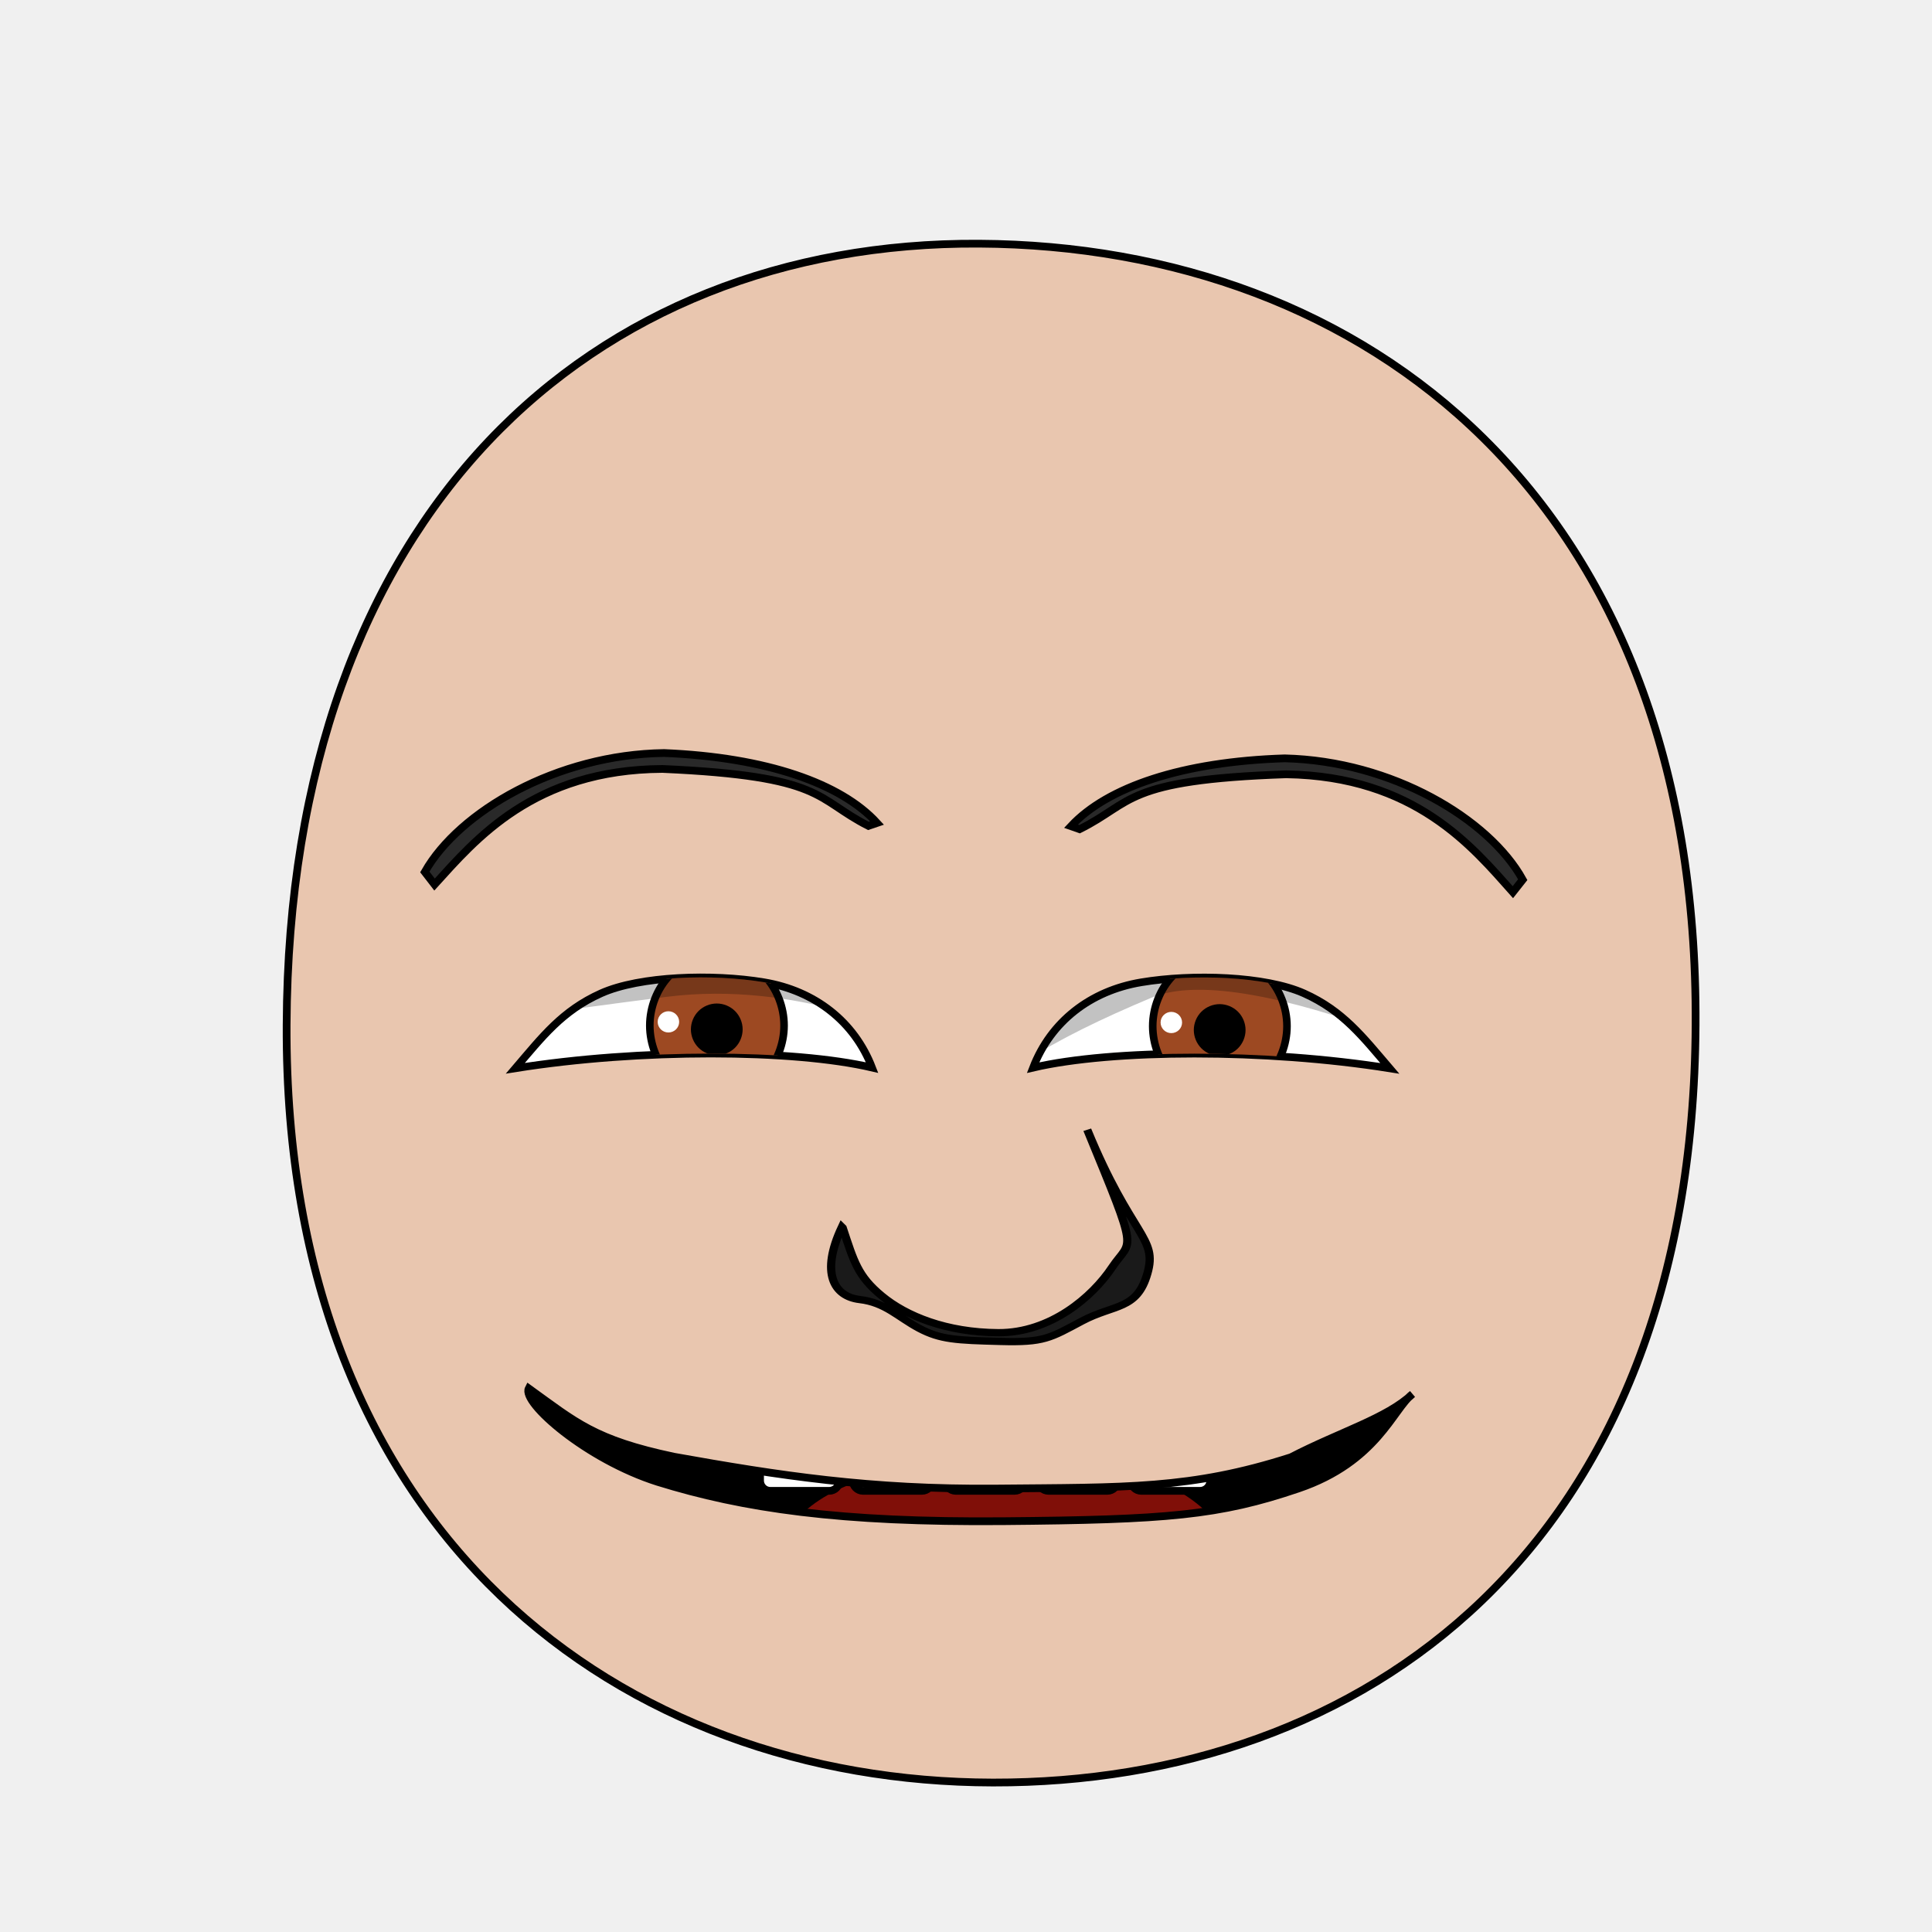
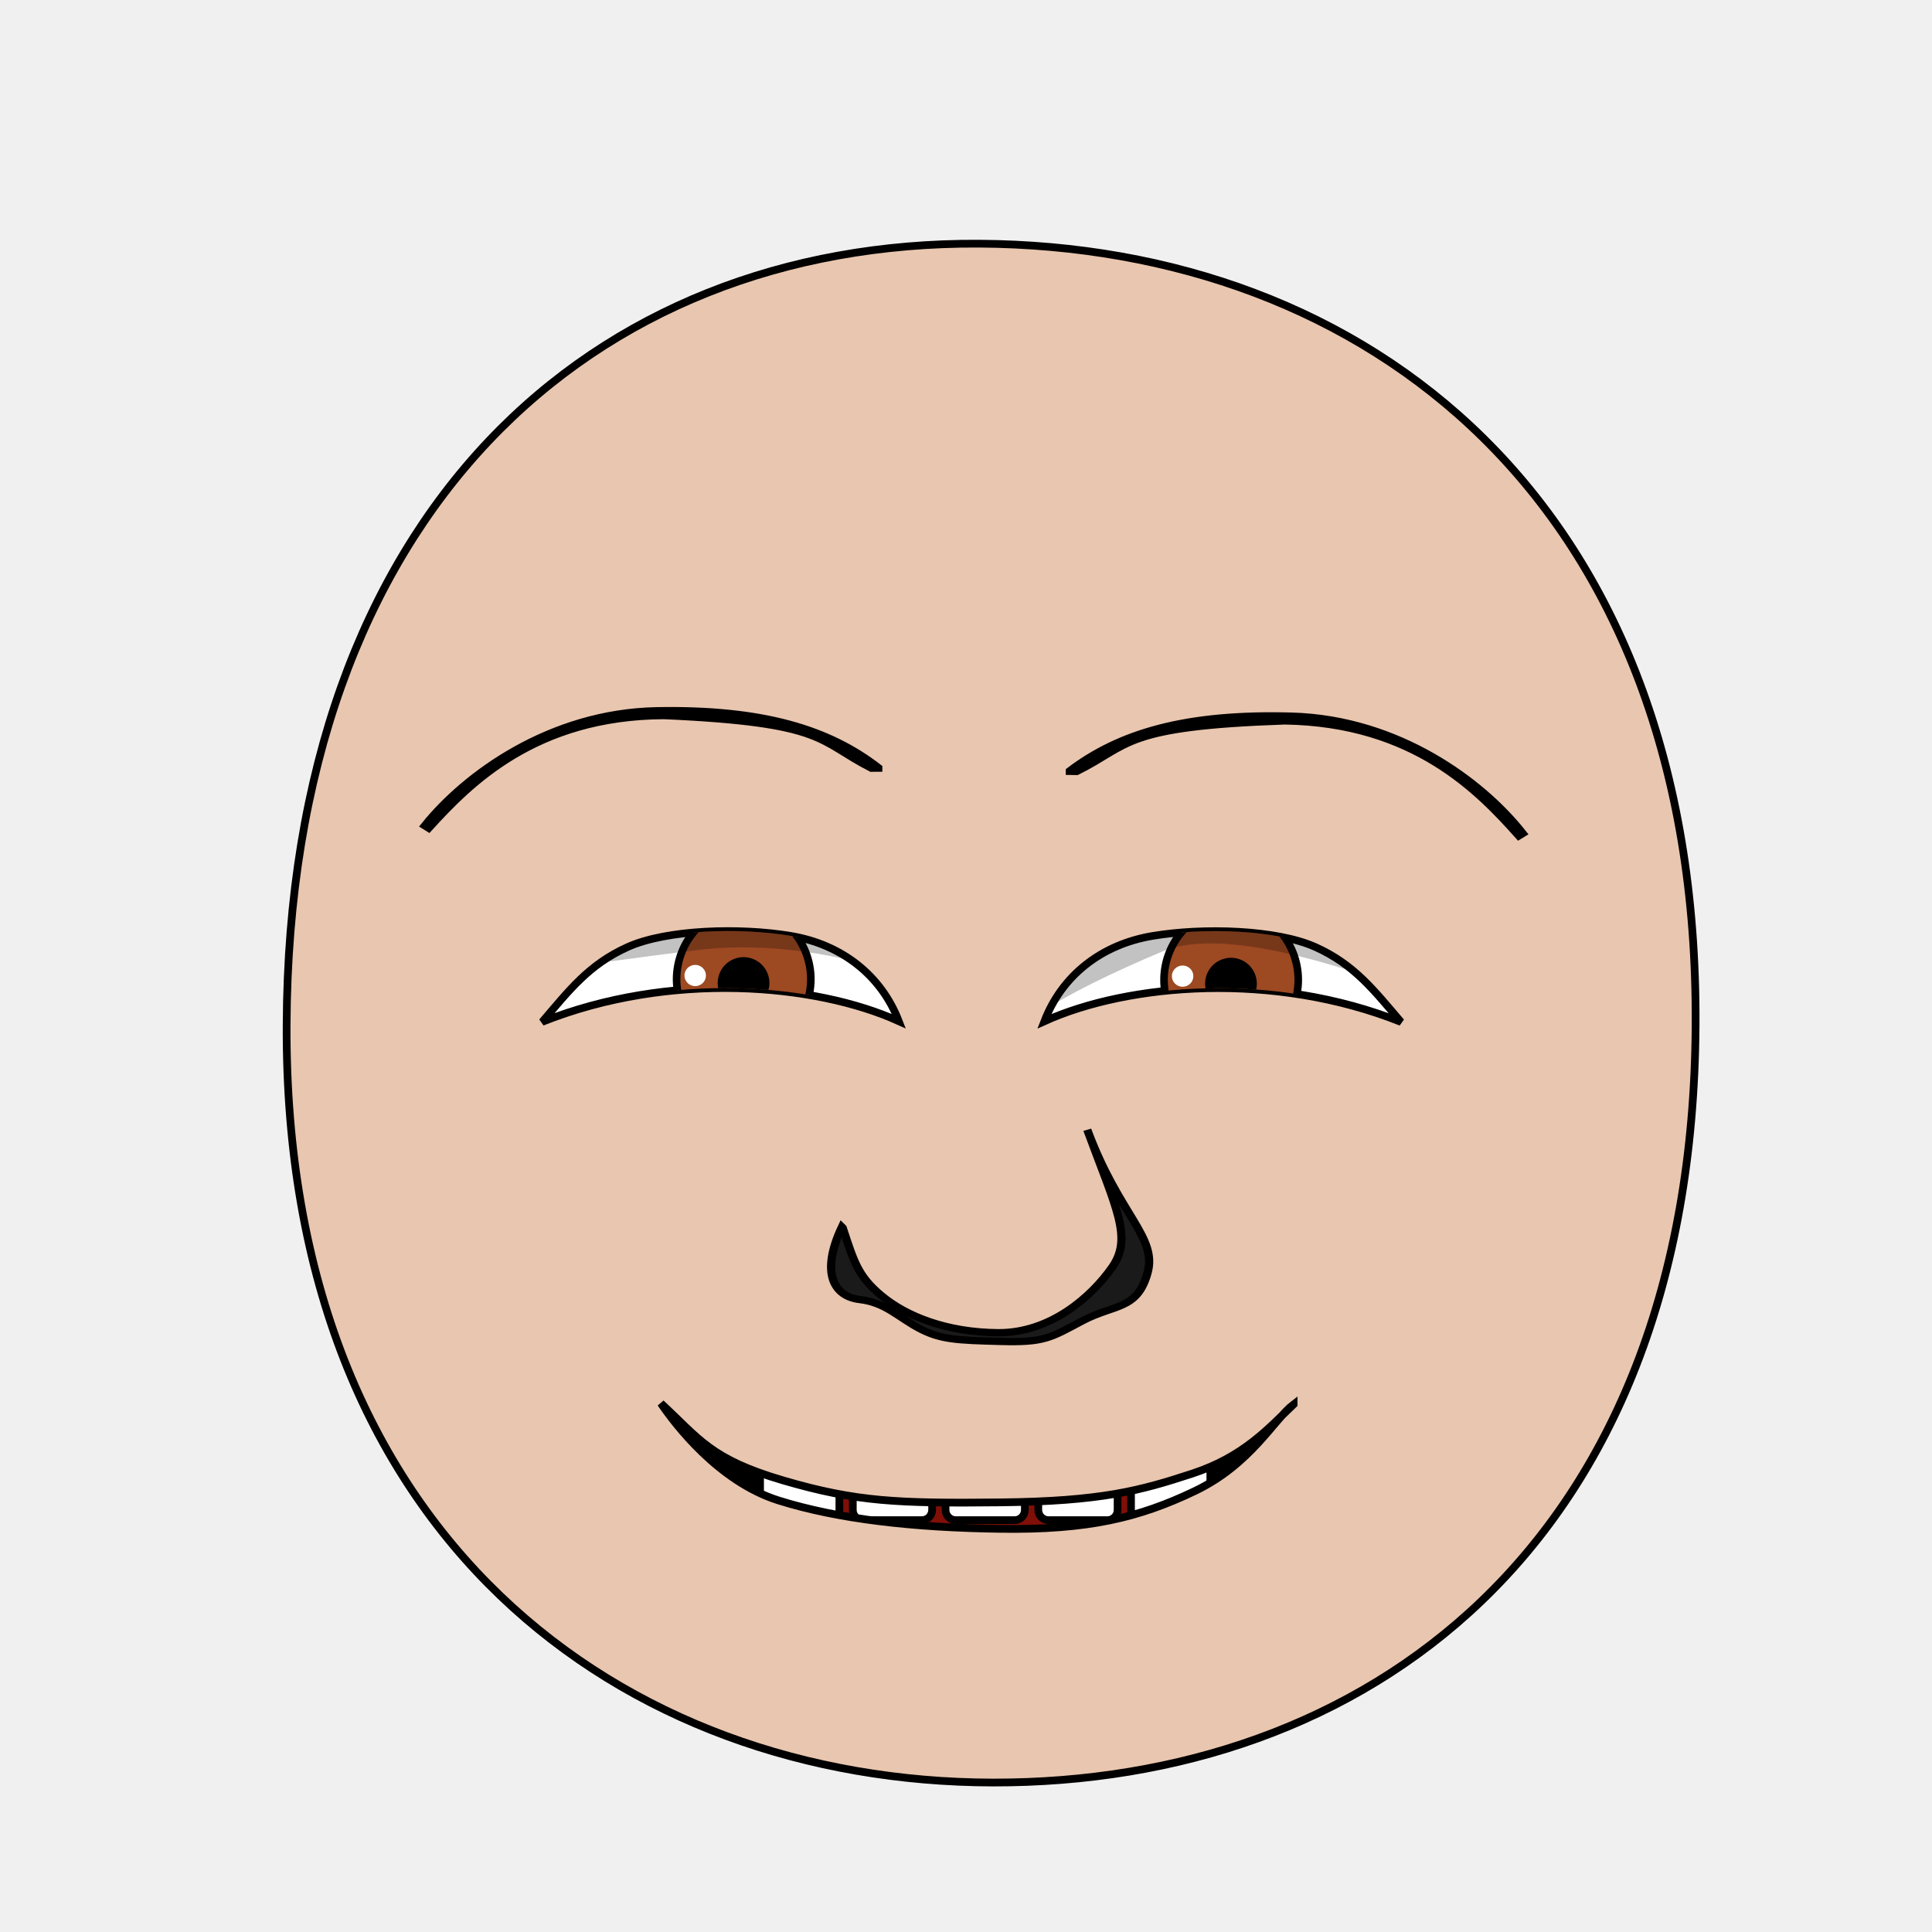
<svg xmlns="http://www.w3.org/2000/svg" xmlns:xlink="http://www.w3.org/1999/xlink" height="100%" width="100%" id="emoticon-front-view" viewBox="0 0 250 250" version="1.1">
  <defs id="defs4">
    <linearGradient id="linearGradient5745">
      <stop style="stop-color:#f4f015;stop-opacity:1" offset="0" id="stop5747" />
      <stop style="stop-color:#f68614;stop-opacity:1" offset="1" id="stop5749" />
    </linearGradient>
    <linearGradient id="linearGradient2823">
      <stop style="stop-color:#000000;stop-opacity:1" offset="0" id="stop2825" />
      <stop style="stop-color:#6f0a5a;stop-opacity:1" offset="1" id="stop2827" />
    </linearGradient>
    <clipPath id="clipPath2967">
-       <use transform="translate(-48.86,-147.03)" xlink:href="#path3622" height="1" width="1" y="0" x="0" id="use2969">
- </use>
+       <use transform="translate(-48.86,-147.03)" xlink:href="#path3622" height="1" width="1" y="0" x="0" id="use2969" />
    </clipPath>
    <clipPath id="clipPath4022">
-       <use transform="matrix(-1,0,0,1,907.59,-127.94)" xlink:href="#path3622" height="250" width="250" y="0" x="0" id="use5959">
- </use>
+       <use transform="matrix(-1,0,0,1,907.59,-127.94)" xlink:href="#path3622" height="250" width="250" y="0" x="0" id="use5959" />
    </clipPath>
-     <radialGradient spreadMethod="pad" gradientTransform="matrix(98.09029,121.5278,-104.4591,83.94095,1881.611,1722.677)" gradientUnits="userSpaceOnUse" xlink:href="#linearGradient5745" id="radialGradient5694" fy="2.705" fx="-15.372" r="1" cy="2.705" cx="-15.372">
- </radialGradient>
-     <linearGradient gradientTransform="translate(37.46307,-25.35117)" gradientUnits="userSpaceOnUse" xlink:href="#linearGradient2823" id="irisGradient" y2="606.466" x2="138.571" y1="488.076" x1="107.143">
- </linearGradient>
+     <radialGradient spreadMethod="pad" gradientTransform="matrix(98.09029,121.5278,-104.4591,83.94095,1881.611,1722.677)" gradientUnits="userSpaceOnUse" xlink:href="#linearGradient5745" id="radialGradient5694" fy="2.705" fx="-15.372" r="1" cy="2.705" cx="-15.372" />
+     <linearGradient gradientTransform="translate(37.46307,-25.35117)" gradientUnits="userSpaceOnUse" xlink:href="#linearGradient2823" id="irisGradient" y2="606.466" x2="138.571" y1="488.076" x1="107.143" />
    <clipPath clipPathUnits="userSpaceOnUse" id="clipPath-mouth">
      <use x="0" y="0" xlink:href="#mouth-outline" id="use-mouth-outline" width="250" height="250" />
    </clipPath>
  </defs>
  <g id="head">
-     <path style="fill:#e9c6af;stroke:#000000;stroke-width:1;stroke-opacity:1" d="M 128.48,230.66 C 176.27,230.75 219.01,200.57 219.41,132.64 219.80,64.72 176.76,31.81 126.68,31.53 76.60,31.24 37.38,66.28 37.09,132.64 36.80,199.01 80.69,230.57 128.48,230.66 Z" id="path164">
- </path>
+     <path style="fill:#e9c6af;stroke:#000000;stroke-width:1;stroke-opacity:1" d="M 128.48,230.66 C 176.27,230.75 219.01,200.57 219.41,132.64 219.80,64.72 176.76,31.81 126.68,31.53 76.60,31.24 37.38,66.28 37.09,132.64 36.80,199.01 80.69,230.57 128.48,230.66 Z" id="path164" />
  </g>
-   <g transform="matrix(0.16,0,0,0.16,60.78,26.08)" style="stroke-width:4.36;stroke-miterlimit:4;stroke-dasharray:none" id="left-eye">
-     <path d="M 237.96,631.38 C 279.34,638.30 311.10,663.37 325.42,700.43 261.55,685.48 137.48,684.94 36.91,700.99 58.78,675.41 74.75,654.49 106.14,640.38 137.53,626.27 196.57,624.46 237.96,631.38 Z" style="fill:#ffffff;stroke:#000000;stroke-width:6.14;stroke-miterlimit:4;stroke-opacity:1;stroke-dasharray:none" id="path3622">
- </path>
+   <g transform="matrix(0.16,0,0,0.16,64.24523,20.08)" style="stroke-width:4.36;stroke-miterlimit:4;stroke-dasharray:none" id="left-eye">
+     <path d="m 237.96,631.38 c 41.38,6.92 73.14,31.99 87.46,69.05 -68.048,-30.826 -185.433,-40.557 -288.51,0.56 21.87,-25.58 37.84,-46.5 69.23,-60.61 31.39,-14.11 90.43,-15.92 131.82,-9 z" style="fill:#ffffff;stroke:#000000;stroke-width:6.14;stroke-miterlimit:4;stroke-opacity:1;stroke-dasharray:none" id="path3622" />
    <g transform="translate(48.86,147.03)" style="stroke-width:4.36;stroke-miterlimit:4;stroke-dasharray:none" id="lens" clip-path="url(#clipPath2967)">
      <g id="g4403">
-         <path style="fill:#9d4922;fill-opacity:1;stroke:#000000;stroke-width:6.14;stroke-miterlimit:4;stroke-opacity:1;stroke-dasharray:none" d="M 205.38,519.39 C 205.38,534.35 199.53,549.21 189.48,559.79 179.43,570.37 165.31,576.53 151.09,576.53 136.88,576.53 122.76,570.37 112.71,559.79 102.66,549.21 96.80,534.35 96.80,519.39 96.80,504.43 102.66,489.56 112.71,478.98 122.76,468.40 136.88,462.24 151.09,462.24 165.31,462.24 179.43,468.40 189.48,478.98 199.53,489.56 205.38,504.43 205.38,519.39 Z" id="iris">
- </path>
-         <path d="M 168.81,522.49 C 168.81,527.16 166.89,531.81 163.58,535.12 160.27,538.43 155.63,540.35 150.95,540.35 146.27,540.35 141.63,538.43 138.32,535.12 135.02,531.81 133.09,527.16 133.09,522.49 133.09,517.81 135.02,513.16 138.32,509.85 141.63,506.55 146.27,504.62 150.95,504.62 155.63,504.62 160.27,506.55 163.58,509.85 166.89,513.16 168.81,517.81 168.81,522.49 Z" style="fill:#000000;fill-opacity:1;stroke:#000000;stroke-width:6.14;stroke-miterlimit:4;stroke-opacity:1;stroke-dasharray:none" id="pupil">
- </path>
-         <path d="M 120.54,516.41 C 120.54,521.15 116.63,524.99 111.84,524.99 107.05,524.99 103.16,521.15 103.16,516.41 103.16,511.67 107.05,507.82 111.84,507.82 116.63,507.82 120.54,511.67 120.54,516.41 Z" style="fill:#ffffff;fill-opacity:1;stroke:none" id="glare">
- </path>
+         <path style="fill:#9d4922;fill-opacity:1;stroke:#000000;stroke-width:6.14;stroke-miterlimit:4;stroke-opacity:1;stroke-dasharray:none" d="m 205.38,519.39 c 0,14.96 -5.85,29.82 -15.9,40.4 -10.05,10.58 -24.17,16.74 -38.39,16.74 -14.21,0 -28.33,-6.16 -38.38,-16.74 -10.05,-10.58 -15.91,-25.44 -15.91,-40.4 0,-14.96 5.86,-29.83 15.91,-40.41 10.05,-10.58 24.17,-16.74 38.38,-16.74 14.22,0 28.34,6.16 38.39,16.74 10.05,10.58 15.9,25.45 15.9,40.41 z" id="iris" />
+         <path d="m 168.81,522.49 c 0,4.67 -1.92,9.32 -5.23,12.63 -3.31,3.31 -7.95,5.23 -12.63,5.23 -4.68,0 -9.32,-1.92 -12.63,-5.23 -3.3,-3.31 -5.23,-7.96 -5.23,-12.63 0,-4.68 1.93,-9.33 5.23,-12.64 3.31,-3.3 7.95,-5.23 12.63,-5.23 4.68,0 9.32,1.93 12.63,5.23 3.31,3.31 5.23,7.96 5.23,12.64 z" style="fill:#000000;fill-opacity:1;stroke:#000000;stroke-width:6.14;stroke-miterlimit:4;stroke-opacity:1;stroke-dasharray:none" id="pupil" />
+         <path d="m 120.54,516.41 c 0,4.74 -3.91,8.58 -8.7,8.58 -4.79,0 -8.68,-3.84 -8.68,-8.58 0,-4.74 3.89,-8.59 8.68,-8.59 4.79,0 8.7,3.85 8.7,8.59 z" style="fill:#ffffff;fill-opacity:1;stroke:none" id="glare" />
      </g>
-       <path style="opacity:0.24;fill:#000000;stroke:#000000;stroke-width:1px;stroke-linecap:butt;stroke-linejoin:miter;stroke-opacity:1" d="M -60.66,519.30 -16.15,410.88 300.34,415.58 307.31,527.37 C 307.31,527.37 216.44,482.25 110.67,495.62 19.36,507.16 -60.66,519.30 -60.66,519.30 Z" id="left-lid-shadow">
- </path>
+       <path style="opacity:0.24;fill:#000000;stroke:#000000;stroke-width:1px;stroke-linecap:butt;stroke-linejoin:miter;stroke-opacity:1" d="m -60.66,519.3 44.51,-108.42 316.49,4.7 6.97,111.79 c 0,0 -90.87,-45.12 -196.64,-31.75 -91.31,11.54 -171.33,23.68 -171.33,23.68 z" id="left-lid-shadow" />
    </g>
  </g>
-   <g transform="matrix(0.16,0,0,0.16,40.53,46.56)" style="stroke-width:4.36;stroke-miterlimit:4;stroke-dasharray:none" id="right-eye">
-     <use transform="matrix(-1,0,0,1,907.59,-127.94)" xlink:href="#path3622" height="250" width="250" y="0" x="0" id="use3959">
- </use>
+   <g transform="matrix(0.16,0,0,0.16,41.98985,40.56)" style="stroke-width:4.36;stroke-miterlimit:4;stroke-dasharray:none" id="right-eye">
+     <use transform="matrix(-1,0,0,1,907.59,-127.94)" xlink:href="#path3622" height="250" width="250" y="0" x="0" id="use3959" />
    <g id="g4015" clip-path="url(#clipPath4022)">
-       <use transform="translate(582.15,19.54)" style="stroke-width:4.36;stroke-miterlimit:4;stroke-dasharray:none" xlink:href="#g4403" height="1" width="1" y="0" x="0" id="right-lens">
- </use>
-       <path style="opacity:0.24;fill:#000000;stroke:#000000;stroke-width:1px;stroke-linecap:butt;stroke-linejoin:miter;stroke-miterlimit:4;stroke-opacity:1;stroke-dasharray:none" d="M 507.37,628.34 544.71,378.20 842.59,353.16 982.72,593.37 C 982.72,593.37 758.82,481.35 677.72,515.43 596.62,549.51 541.46,581.57 507.37,628.34 Z" id="right-lid-shadow">
- </path>
+       <use transform="translate(582.15,19.54)" style="stroke-width:4.36;stroke-miterlimit:4;stroke-dasharray:none" xlink:href="#g4403" height="1" width="1" y="0" x="0" id="right-lens" />
+       <path style="opacity:0.24;fill:#000000;stroke:#000000;stroke-width:1px;stroke-linecap:butt;stroke-linejoin:miter;stroke-miterlimit:4;stroke-opacity:1;stroke-dasharray:none" d="M 507.37,628.34 544.71,378.2 842.59,353.16 982.72,593.37 c 0,0 -223.9,-112.02 -305,-77.94 -81.1,34.08 -136.26,66.14 -170.35,112.91 z" id="right-lid-shadow" />
    </g>
  </g>
-   <path d="M 113.49,106.49 112.37,106.87 C 105.44,103.35 106.78,100.43 85.72,99.50 69.03,99.59 61.50,108.67 56.23,114.46 L 54.97,112.83 C 59.40,105.01 72.06,97.63 85.93,97.44 99.19,97.99 108.82,101.38 113.49,106.49 Z" style="fill:#292929;fill-opacity:1;fill-rule:nonzero;stroke:#000000;stroke-width:1;stroke-miterlimit:4;stroke-opacity:1;stroke-dasharray:none" id="left-eye-brow">
- </path>
+   <path d="m 113.677,99.366 -0.933,0.005 c -6.93,-3.52 -5.777,-5.878 -26.837,-6.808 -16.69,0.09 -25.157,8.795 -30.427,14.585 L 54.97,106.83 c 5.275,-6.553 16.196,-14.574 30.023,-14.828 13.827,-0.254 22.328,2.441 28.684,7.363 z" style="fill:#292929;fill-opacity:1;fill-rule:nonzero;stroke:#000000;stroke-width:1;stroke-miterlimit:4;stroke-opacity:1;stroke-dasharray:none" id="left-eye-brow" />
  <g style="stroke-width:1" transform="matrix(1.13,0,0,1,-17.27,2.11)" id="nose">
-     <path style="fill:#1a1a1a;stroke:#000000;stroke-width:0.94;stroke-miterlimit:4;stroke-dasharray:none" d="M 111.78,156.76 C 113.06,161.11 113.49,163.01 116.26,165.58 119.03,168.17 123.63,170.30 129.61,170.34 135.59,170.37 140.39,165.69 142.64,161.87 144.90,158.05 145.84,160.72 139.79,144.08 144.85,158.00 147.89,157.95 146.67,162.69 145.47,167.44 142.88,166.62 139.19,168.83 135.52,171.04 134.84,171.63 129.83,171.47 124.81,171.32 122.99,171.24 120.55,169.78 118.11,168.31 116.68,166.44 113.73,166.05 110.77,165.66 109.21,162.62 111.69,156.66 Z" id="nose-outline">
- </path>
+     <path style="fill:#1a1a1a;stroke:#000000;stroke-width:0.94;stroke-miterlimit:4;stroke-dasharray:none" d="m 111.78,156.76 c 1.28,4.35 1.71,6.25 4.48,8.82 2.77,2.59 7.37,4.72 13.35,4.76 5.98,0.03 10.652,-4.65 13.03,-8.47 2.378,-3.82 0.479,-7.567 -2.85,-17.79 3.64,11.112 8.1,13.87 6.88,18.61 -1.2,4.75 -3.79,3.93 -7.48,6.14 -3.67,2.21 -4.35,2.8 -9.36,2.64 -5.02,-0.15 -6.84,-0.23 -9.28,-1.69 -2.44,-1.47 -3.87,-3.34 -6.82,-3.73 -2.96,-0.39 -4.52,-3.43 -2.04,-9.39 z" id="nose-outline" />
  </g>
-   <use transform="matrix(-1,-0.01,-0.01,1,253.14,1.55)" xlink:href="#left-eye-brow" height="250" width="250" y="0" x="0" id="right-eye-brow">
- </use>
+   <use transform="matrix(-1,-0.01,-0.01,1,253.08,1.55)" xlink:href="#left-eye-brow" height="250" width="250" y="0" x="0" id="right-eye-brow" />
  <g id="mouth">
    <g clip-path="url(#clipPath-mouth)" id="mouth-interior">
-       <rect style="fill:#000000;fill-opacity:1;stroke:none" id="mouth-background" width="145.364" height="66.556" x="52.649" y="159.934">
- </rect>
-       <path d="M 98.34,211.42 C 98.01,191.12 114.23,189.74 130.46,189.07 148.01,188.36 161.92,193.11 161.92,211.42 140.73,211.42 119.54,211.42 98.34,211.42 Z" style="fill:#800f08;fill-opacity:1;stroke:none" id="tongue">
- </path>
-       <g style="stroke:#000000;stroke-opacity:1" transform="translate(4,5.70)" id="upper-teeth">
-         <rect style="fill:#ffffff;fill-opacity:1;stroke:#000000;stroke-opacity:1" rx="1.325" ry="1.325" y="172.091" x="94.352" height="15.123" width="10.265" id="tooth-02">
- </rect>
-         <rect style="fill:#ffffff;fill-opacity:1;stroke:#000000;stroke-opacity:1" id="tooth-03" width="10.265" height="15.123" x="106.352" y="172.091" ry="1.325" rx="1.325">
- </rect>
-         <rect style="fill:#ffffff;fill-opacity:1;stroke:#000000;stroke-opacity:1" rx="1.325" ry="1.325" y="172.091" x="118.352" height="15.123" width="10.265" id="tooth-04">
- </rect>
-         <rect style="fill:#ffffff;fill-opacity:1;stroke:#000000;stroke-opacity:1" id="tooth-05" width="10.265" height="15.123" x="130.352" y="172.091" ry="1.325" rx="1.325">
- </rect>
-         <rect style="fill:#ffffff;fill-opacity:1;stroke:#000000;stroke-opacity:1" rx="1.325" ry="1.325" y="172.091" x="142.352" height="15.123" width="10.265" id="tooth-06">
- </rect>
+       <rect style="fill:#000000;fill-opacity:1;stroke:none" id="mouth-background" width="145.364" height="66.556" x="52.649" y="159.934" />
+       <path d="M 98.34,211.42 C 98.01,191.12 114.23,189.74 130.46,189.07 148.01,188.36 161.92,193.11 161.92,211.42 140.73,211.42 119.54,211.42 98.34,211.42 Z" style="fill:#800f08;fill-opacity:1;stroke:none" id="tongue" />
+       <g style="stroke:#000000;stroke-opacity:1" transform="translate(4,9.495528)" id="upper-teeth">
+         <rect style="fill:#ffffff;fill-opacity:1;stroke:#000000;stroke-opacity:1" rx="1.325" ry="1.325" y="172.091" x="94.352" height="15.123" width="10.265" id="tooth-02" />
+         <rect style="fill:#ffffff;fill-opacity:1;stroke:#000000;stroke-opacity:1" id="tooth-03" width="10.265" height="15.123" x="106.352" y="172.091" ry="1.325" rx="1.325" />
+         <rect style="fill:#ffffff;fill-opacity:1;stroke:#000000;stroke-opacity:1" rx="1.325" ry="1.325" y="172.091" x="118.352" height="15.123" width="10.265" id="tooth-04" />
+         <rect style="fill:#ffffff;fill-opacity:1;stroke:#000000;stroke-opacity:1" id="tooth-05" width="10.265" height="15.123" x="130.352" y="172.091" ry="1.325" rx="1.325" />
+         <rect style="fill:#ffffff;fill-opacity:1;stroke:#000000;stroke-opacity:1" rx="1.325" ry="1.325" y="172.091" x="142.352" height="15.123" width="10.265" id="tooth-06" />
      </g>
      <g style="stroke:#000000;stroke-opacity:1" transform="translate(4,26)" id="lower-teeth">
-         <rect style="fill:#ffffff;fill-opacity:1;stroke:#000000;stroke-opacity:1" id="tooth-09" width="10.265" height="15.123" x="94.352" y="172.091" ry="1.325" rx="1.325">
- </rect>
-         <rect style="fill:#ffffff;fill-opacity:1;stroke:#000000;stroke-opacity:1" rx="1.325" ry="1.325" y="172.091" x="106.352" height="15.123" width="10.265" id="tooth-10">
- </rect>
-         <rect style="fill:#ffffff;fill-opacity:1;stroke:#000000;stroke-opacity:1" id="tooth-11" width="10.265" height="15.123" x="118.352" y="172.091" ry="1.325" rx="1.325">
- </rect>
-         <rect style="fill:#ffffff;fill-opacity:1;stroke:#000000;stroke-opacity:1" rx="1.325" ry="1.325" y="172.091" x="130.352" height="15.123" width="10.265" id="tooth-12">
- </rect>
-         <rect style="fill:#ffffff;fill-opacity:1;stroke:#000000;stroke-opacity:1" id="tooth-13" width="10.265" height="15.123" x="142.352" y="172.091" ry="1.325" rx="1.325">
- </rect>
+         <rect style="fill:#ffffff;fill-opacity:1;stroke:#000000;stroke-opacity:1" id="tooth-09" width="10.265" height="15.123" x="94.352" y="172.091" ry="1.325" rx="1.325" />
+         <rect style="fill:#ffffff;fill-opacity:1;stroke:#000000;stroke-opacity:1" rx="1.325" ry="1.325" y="172.091" x="106.352" height="15.123" width="10.265" id="tooth-10" />
+         <rect style="fill:#ffffff;fill-opacity:1;stroke:#000000;stroke-opacity:1" id="tooth-11" width="10.265" height="15.123" x="118.352" y="172.091" ry="1.325" rx="1.325" />
+         <rect style="fill:#ffffff;fill-opacity:1;stroke:#000000;stroke-opacity:1" rx="1.325" ry="1.325" y="172.091" x="130.352" height="15.123" width="10.265" id="tooth-12" />
+         <rect style="fill:#ffffff;fill-opacity:1;stroke:#000000;stroke-opacity:1" id="tooth-13" width="10.265" height="15.123" x="142.352" y="172.091" ry="1.325" rx="1.325" />
      </g>
    </g>
-     <path d="M 182.76,180.40 C 180.26,182.29 178.23,189.15 167.99,192.62 157.74,196.10 151.04,196.66 129.85,196.84 108.65,197.02 96.17,195.19 85.09,191.75 75.92,188.84 67.48,181.48 68.42,179.66 74.49,184.03 76.89,186.32 87.21,188.50 100.73,190.92 112.65,192.76 128.82,192.62 145.74,192.46 154.06,192.73 167.04,188.57 173.33,185.31 179.50,183.51 182.76,180.40 Z" style="fill:none;stroke:#000000;stroke-width:1px;stroke-miterlimit:4;stroke-opacity:1" id="mouth-outline">
- </path>
+     <path d="m 167.393,181.716 c -2.5,1.89 -5.523,7.757 -12.783,11.227 -7.26,3.47 -13.834,5.042 -25.091,4.891 -11.256,-0.151 -20.987,-1.234 -28.768,-3.674 -7.782,-2.439 -13.436,-9.919 -15.229,-12.57 4.989,4.61 6.414,7.224 15.867,9.989 9.453,2.765 14.854,2.969 28.022,2.829 13.168,-0.14 18.156,-1.528 24.847,-3.719 6.691,-2.19 9.875,-5.862 13.135,-8.972 z" style="fill:none;stroke:#000000;stroke-width:1px;stroke-miterlimit:4;stroke-opacity:1" id="mouth-outline" />
  </g>
</svg>
